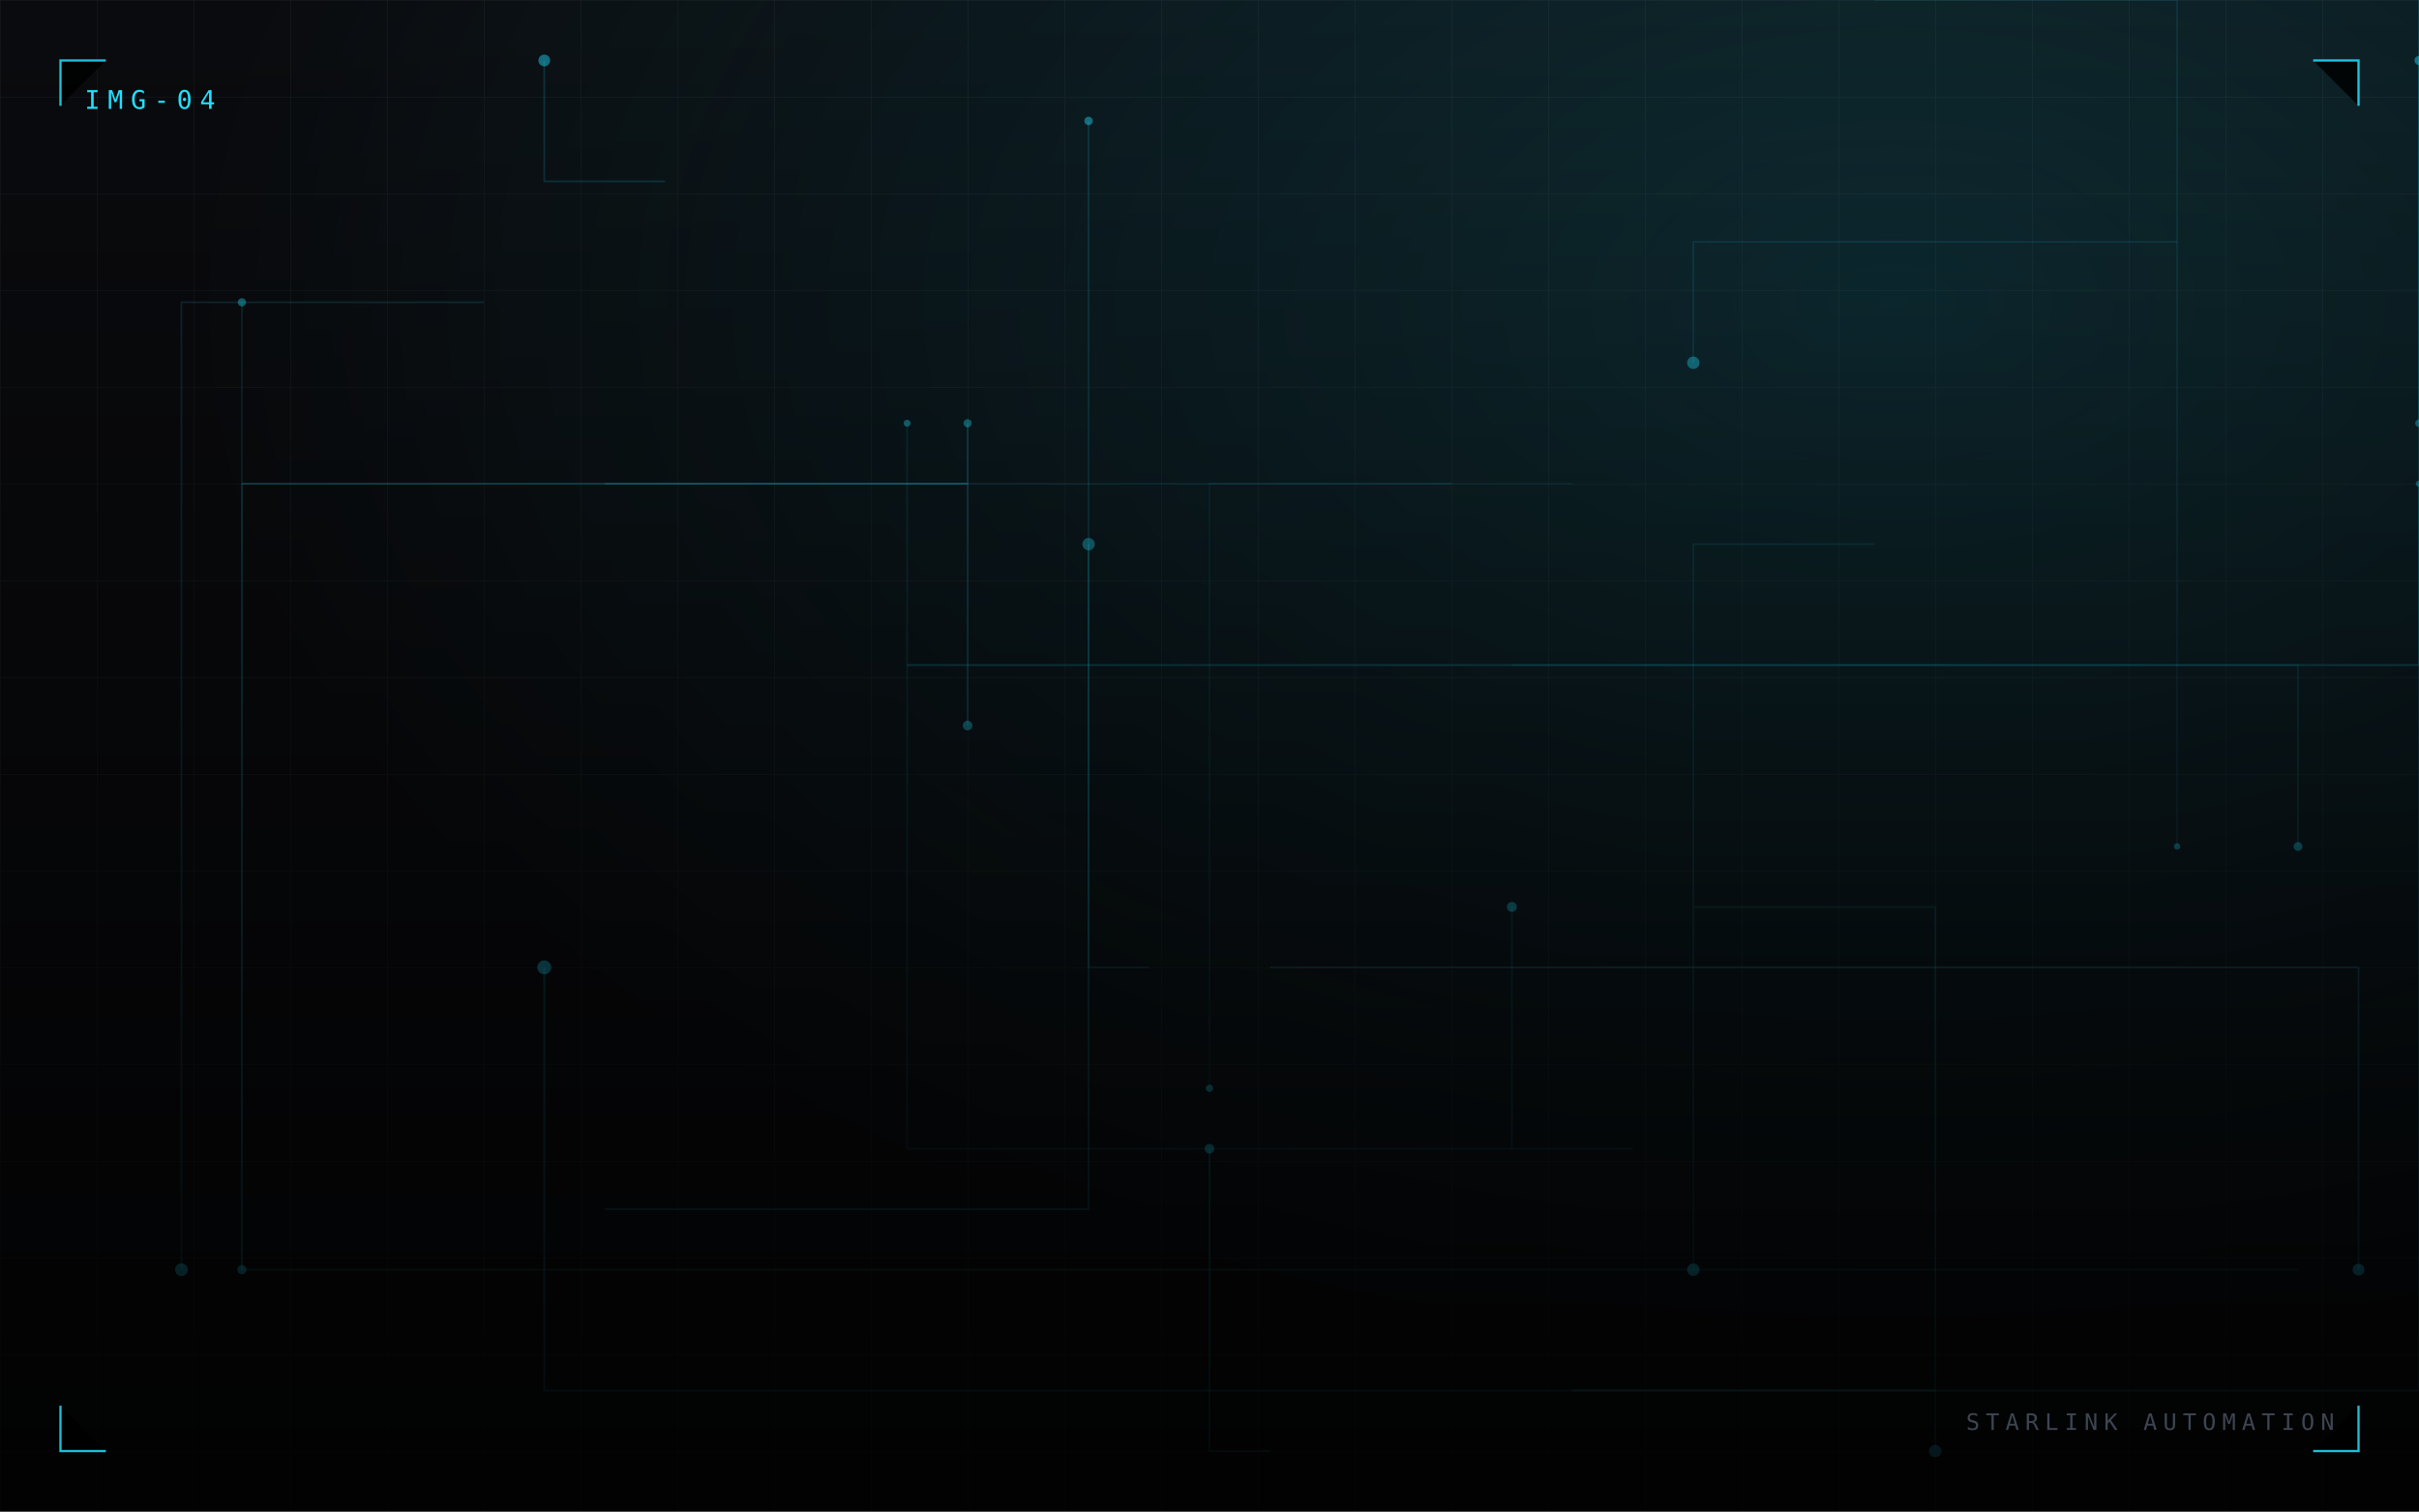
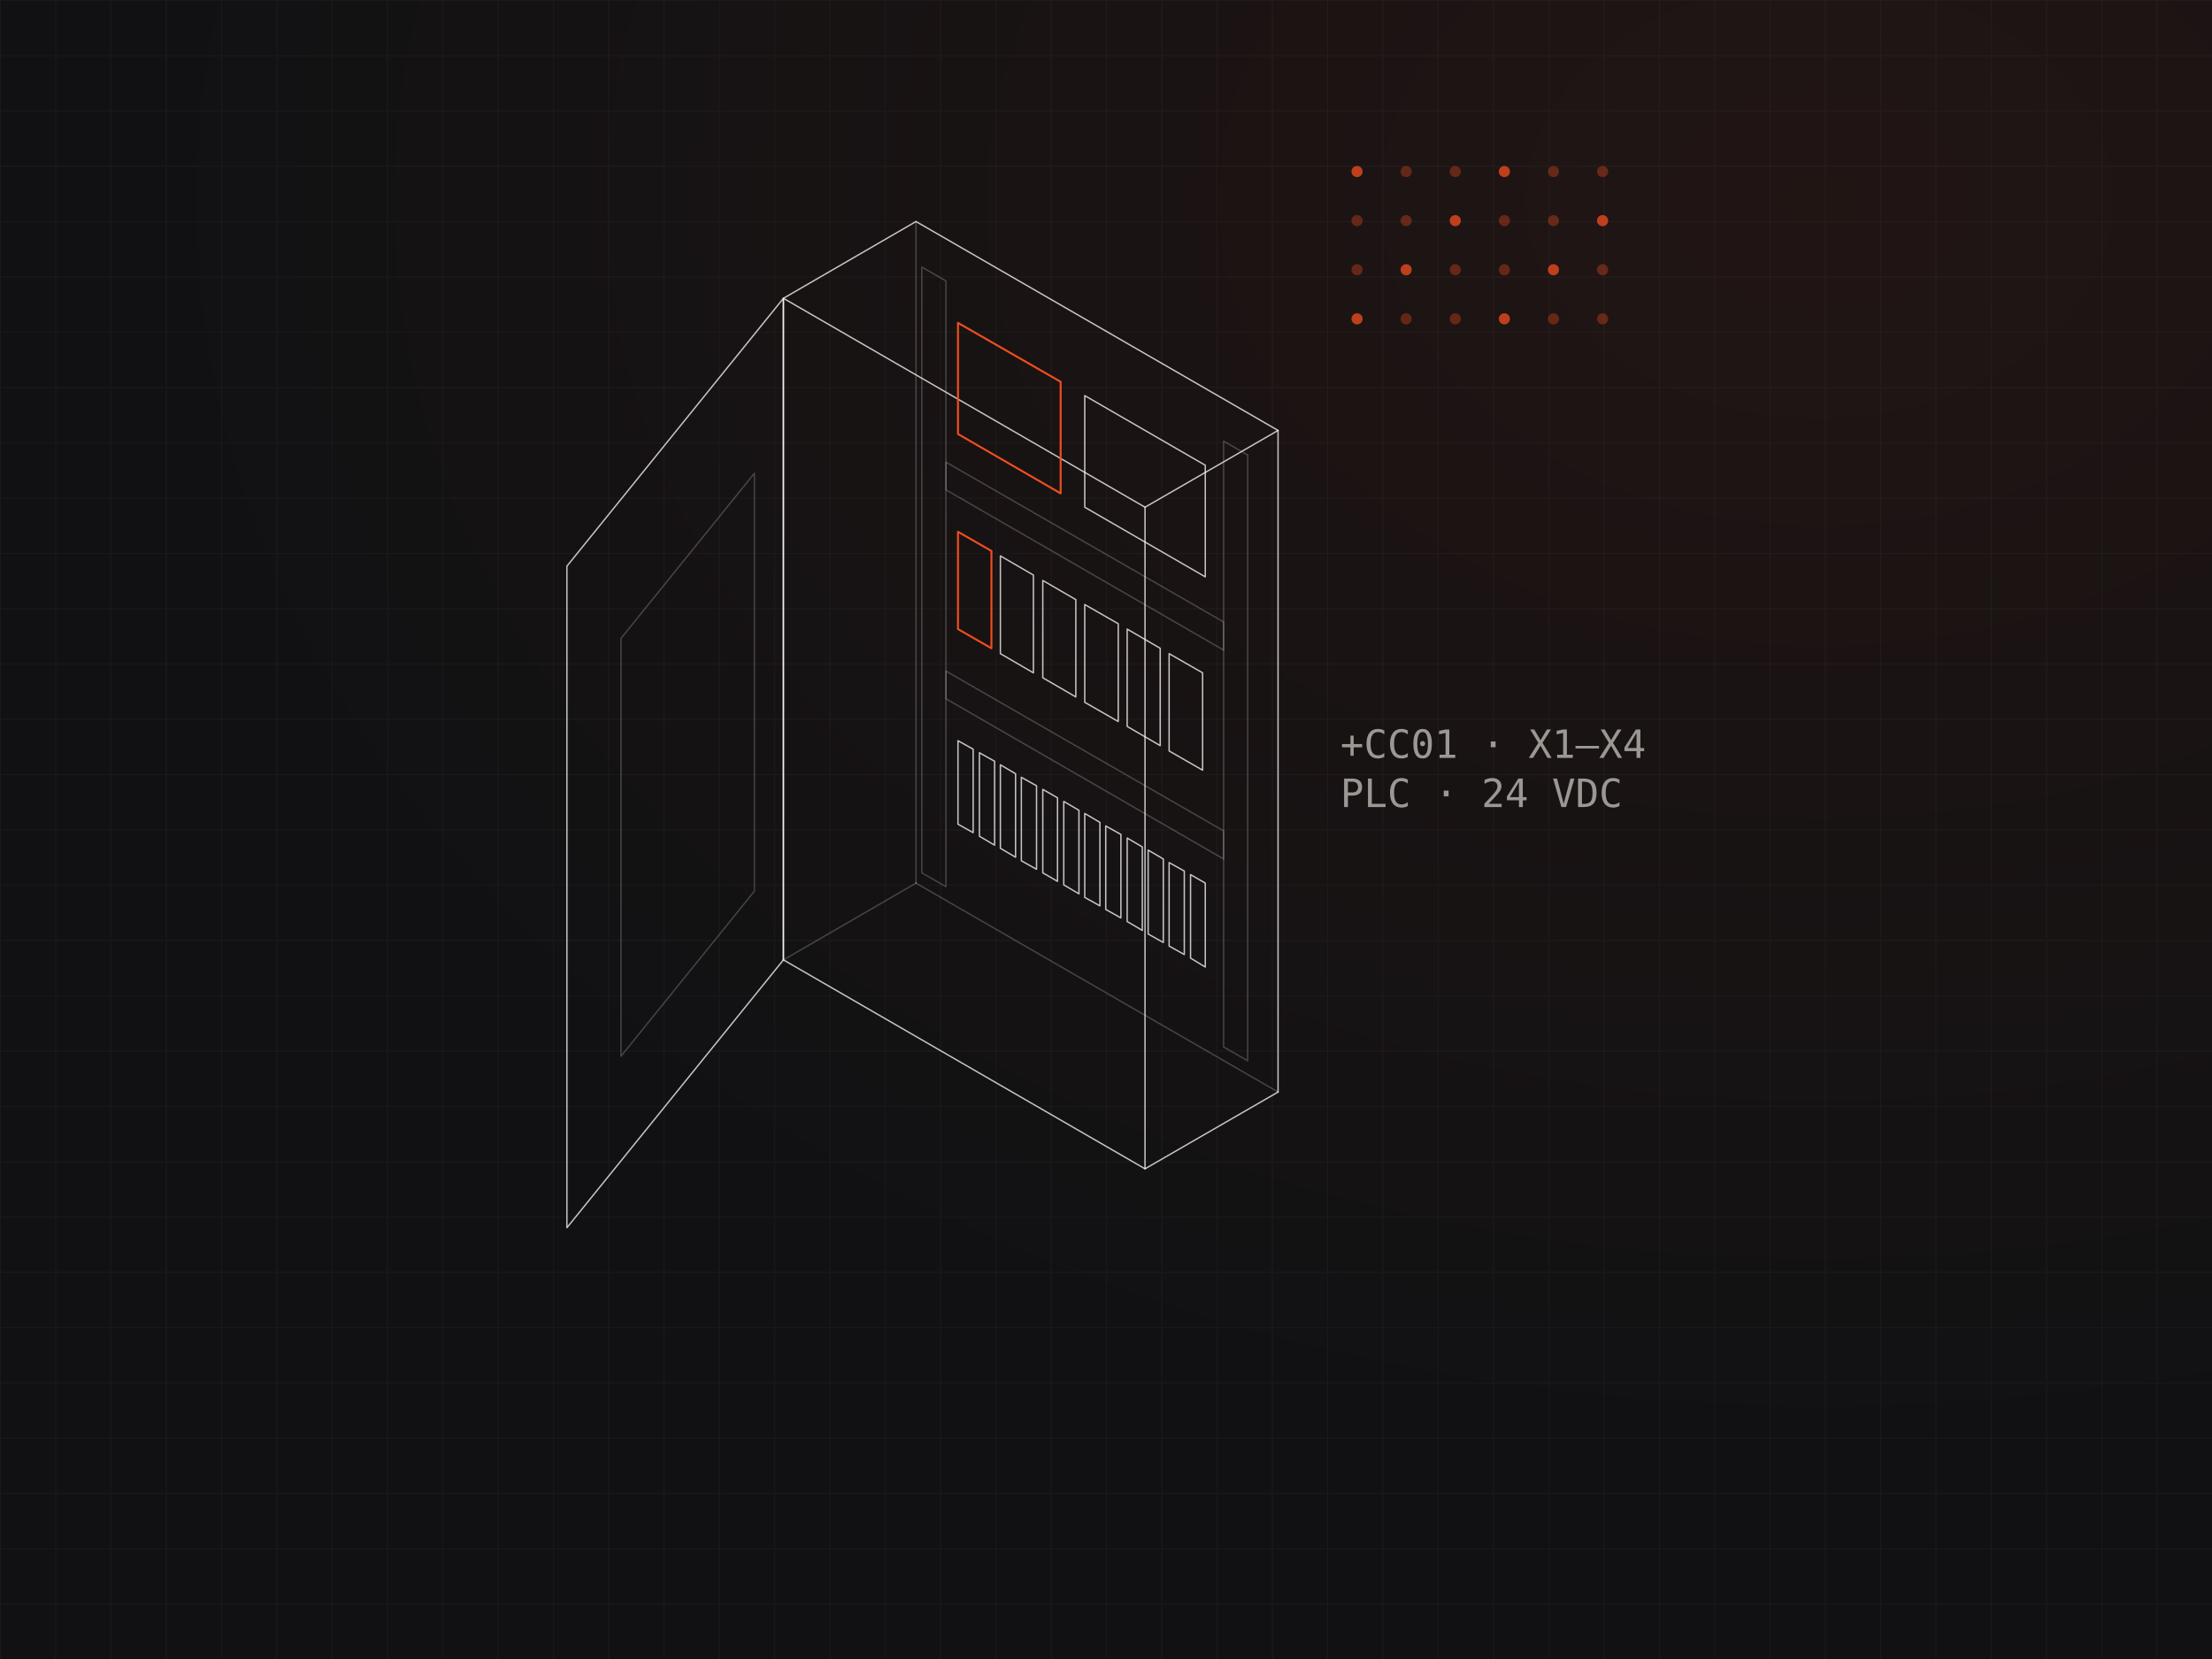
- <svg xmlns="http://www.w3.org/2000/svg" width="1600" height="1000" viewBox="0 0 1600 1000" role="img" aria-label="控制柜内部接线">
+ <svg xmlns="http://www.w3.org/2000/svg" width="1600" height="1200" viewBox="0 0 1600 1200" role="img" aria-label="控制柜内部接线">
  <defs>
-     <pattern id="g" width="64" height="64" patternUnits="userSpaceOnUse">
-       <path d="M64 0H0V64" fill="none" stroke="rgba(255,255,255,0.05)" stroke-width="1" />
+     <pattern id="g" width="40" height="40" patternUnits="userSpaceOnUse">
+       <path d="M40 0H0V40" fill="none" stroke="rgba(247,246,243,0.045)" stroke-width="1" />
    </pattern>
-     <linearGradient id="v" x1="0" y1="0" x2="0" y2="1">
-       <stop offset="0%" stop-color="#000000" stop-opacity="0" />
-       <stop offset="100%" stop-color="#000000" stop-opacity="0.82" />
-     </linearGradient>
-     <radialGradient id="glow" cx="0.78" cy="0.2" r="0.7">
-       <stop offset="0%" stop-color="#22e0ff" stop-opacity="0.16" />
-       <stop offset="100%" stop-color="#22e0ff" stop-opacity="0" />
+     <radialGradient id="glow" cx="0.82" cy="0.12" r="0.75">
+       <stop offset="0" stop-color="#f24e1e" stop-opacity="0.07" />
+       <stop offset="1" stop-color="#f24e1e" stop-opacity="0" />
    </radialGradient>
  </defs>
-   <rect width="1600" height="1000" fill="#0a0b0e" />
-   <rect width="1600" height="1000" fill="url(#g)" />
-   <rect width="1600" height="1000" fill="url(#glow)" />
-   <path d="M1240 360 H1120 V840" fill="none" stroke="rgba(34,224,255,0.12)" stroke-width="1.2" />
-   <circle cx="1120" cy="840" r="4.1" fill="rgba(34,224,255,0.45)" />
-   <path d="M1240 0 H1440 V560" fill="none" stroke="rgba(34,224,255,0.09)" stroke-width="1.2" />
-   <circle cx="1440" cy="560" r="2.1" fill="rgba(34,224,255,0.45)" />
-   <path d="M1600 0 H1600 V280" fill="none" stroke="rgba(34,224,255,0.21)" stroke-width="1.2" />
-   <circle cx="1600" cy="280" r="2.5" fill="rgba(34,224,255,0.45)" />
-   <path d="M1000 440 H1520 V560" fill="none" stroke="rgba(34,224,255,0.13)" stroke-width="1.2" />
-   <circle cx="1520" cy="560" r="2.9" fill="rgba(34,224,255,0.45)" />
-   <path d="M1520 840 H160 V200" fill="none" stroke="rgba(34,224,255,0.13)" stroke-width="1.2" />
-   <circle cx="160" cy="200" r="2.7" fill="rgba(34,224,255,0.45)" />
-   <path d="M840 960 H800 V760" fill="none" stroke="rgba(34,224,255,0.19)" stroke-width="1.2" />
-   <circle cx="800" cy="760" r="3.2" fill="rgba(34,224,255,0.45)" />
-   <path d="M760 640 H720 V80" fill="none" stroke="rgba(34,224,255,0.15)" stroke-width="1.2" />
-   <circle cx="720" cy="80" r="2.8" fill="rgba(34,224,255,0.45)" />
-   <path d="M1000 760 H1000 V600" fill="none" stroke="rgba(34,224,255,0.12)" stroke-width="1.2" />
-   <circle cx="1000" cy="600" r="3.3" fill="rgba(34,224,255,0.45)" />
-   <path d="M1040 920 H1600 V40" fill="none" stroke="rgba(34,224,255,0.21)" stroke-width="1.2" />
-   <circle cx="1600" cy="40" r="3.0" fill="rgba(34,224,255,0.45)" />
-   <path d="M600 440 H1600 V320" fill="none" stroke="rgba(34,224,255,0.24)" stroke-width="1.2" />
-   <circle cx="1600" cy="320" r="2.1" fill="rgba(34,224,255,0.45)" />
-   <path d="M160 320 H640 V280" fill="none" stroke="rgba(34,224,255,0.22)" stroke-width="1.2" />
-   <circle cx="640" cy="280" r="2.7" fill="rgba(34,224,255,0.45)" />
-   <path d="M400 800 H720 V360" fill="none" stroke="rgba(34,224,255,0.19)" stroke-width="1.2" />
-   <circle cx="720" cy="360" r="4.1" fill="rgba(34,224,255,0.45)" />
-   <path d="M1120 600 H1280 V960" fill="none" stroke="rgba(34,224,255,0.13)" stroke-width="1.2" />
-   <circle cx="1280" cy="960" r="4.1" fill="rgba(34,224,255,0.45)" />
-   <path d="M1040 320 H800 V720" fill="none" stroke="rgba(34,224,255,0.08)" stroke-width="1.2" />
-   <circle cx="800" cy="720" r="2.4" fill="rgba(34,224,255,0.45)" />
-   <path d="M400 320 H640 V480" fill="none" stroke="rgba(34,224,255,0.20)" stroke-width="1.2" />
-   <circle cx="640" cy="480" r="3.2" fill="rgba(34,224,255,0.45)" />
-   <path d="M320 200 H120 V840" fill="none" stroke="rgba(34,224,255,0.15)" stroke-width="1.2" />
-   <circle cx="120" cy="840" r="4.2" fill="rgba(34,224,255,0.45)" />
-   <path d="M960 320 H160 V840" fill="none" stroke="rgba(34,224,255,0.11)" stroke-width="1.2" />
-   <circle cx="160" cy="840" r="3.0" fill="rgba(34,224,255,0.45)" />
-   <path d="M1080 760 H600 V280" fill="none" stroke="rgba(34,224,255,0.11)" stroke-width="1.2" />
-   <circle cx="600" cy="280" r="2.3" fill="rgba(34,224,255,0.45)" />
-   <path d="M440 120 H360 V40" fill="none" stroke="rgba(34,224,255,0.16)" stroke-width="1.2" />
-   <circle cx="360" cy="40" r="3.9" fill="rgba(34,224,255,0.45)" />
-   <path d="M1280 920 H360 V640" fill="none" stroke="rgba(34,224,255,0.20)" stroke-width="1.2" />
-   <circle cx="360" cy="640" r="4.6" fill="rgba(34,224,255,0.45)" />
-   <path d="M840 640 H1560 V840" fill="none" stroke="rgba(34,224,255,0.18)" stroke-width="1.2" />
-   <circle cx="1560" cy="840" r="3.9" fill="rgba(34,224,255,0.45)" />
-   <path d="M1440 160 H1120 V240" fill="none" stroke="rgba(34,224,255,0.12)" stroke-width="1.2" />
-   <circle cx="1120" cy="240" r="4.1" fill="rgba(34,224,255,0.45)" />
-   <rect width="1600" height="1000" fill="url(#v)" />
-   <g stroke="#22e0ff" stroke-width="1.5" opacity="0.85">
-     <path d="M40 70V40H70" />
-     <path d="M1530 40H1560V70" />
-     <path d="M40 930V960H70" />
-     <path d="M1530 960H1560V930" />
+   <rect width="1600" height="1200" fill="#111113" />
+   <rect width="1600" height="1200" fill="url(#g)" />
+   <rect width="1600" height="1200" fill="url(#glow)" />
+   <g transform="translate(12.9 27.2) scale(3.229)">
+     <g fill="none" stroke-linecap="round" stroke-linejoin="round">
+       <g stroke="#f7f6f3" stroke-opacity="0.22" stroke-width="1">
+         <path d="M201.2 189.4 L282.3 236.2" vector-effect="non-scaling-stroke" />
+         <path d="M201.2 189.4 L171.5 206.6" vector-effect="non-scaling-stroke" />
+         <path d="M201.2 189.4 L201.2 41.2" vector-effect="non-scaling-stroke" />
+         <path d="M202.5 187.1 L207.9 190.2 L207.9 54.5 L202.5 51.4 Z" vector-effect="non-scaling-stroke" />
+         <path d="M270.1 226.1 L275.5 229.2 L275.5 93.5 L270.1 90.4 Z" vector-effect="non-scaling-stroke" />
+         <path d="M207.9 148.1 L270.1 184 L270.1 177.7 L207.9 141.9 Z" vector-effect="non-scaling-stroke" />
+         <path d="M207.9 101.3 L270.1 137.2 L270.1 130.9 L207.9 95.1 Z" vector-effect="non-scaling-stroke" />
+         <path d="M165 191.2 L135.1 228.2 L135.1 134.6 L165 97.6 Z" vector-effect="non-scaling-stroke" />
+       </g>
+       <g stroke="#f7f6f3" stroke-opacity="0.78" stroke-width="1">
+         <path d="M282.3 236.2 L252.5 253.4 L171.5 206.6" vector-effect="non-scaling-stroke" />
+         <path d="M201.2 41.2 L282.3 88 L252.5 105.2 L171.5 58.4 Z" vector-effect="non-scaling-stroke" />
+         <path d="M282.3 236.2 L282.3 88" vector-effect="non-scaling-stroke" />
+         <path d="M252.5 253.4 L252.5 105.2" vector-effect="non-scaling-stroke" />
+         <path d="M171.5 206.6 L171.5 58.4" vector-effect="non-scaling-stroke" />
+         <path d="M210.6 176.2 L214 178.1 L214 159.4 L210.6 157.5 Z" vector-effect="non-scaling-stroke" />
+         <path d="M215.4 178.9 L218.8 180.9 L218.8 162.1 L215.4 160.2 Z" vector-effect="non-scaling-stroke" />
+         <path d="M220.1 181.6 L223.5 183.6 L223.5 164.9 L220.1 162.9 Z" vector-effect="non-scaling-stroke" />
+         <path d="M224.8 184.4 L228.2 186.3 L228.2 167.6 L224.8 165.7 Z" vector-effect="non-scaling-stroke" />
+         <path d="M229.6 187.1 L232.9 189 L232.9 170.3 L229.6 168.4 Z" vector-effect="non-scaling-stroke" />
+         <path d="M234.3 189.8 L237.7 191.8 L237.7 173.1 L234.3 171.1 Z" vector-effect="non-scaling-stroke" />
+         <path d="M239 192.6 L242.4 194.5 L242.4 175.8 L239 173.8 Z" vector-effect="non-scaling-stroke" />
+         <path d="M243.7 195.3 L247.1 197.2 L247.1 178.5 L243.7 176.6 Z" vector-effect="non-scaling-stroke" />
+         <path d="M248.5 198 L251.9 200 L251.9 181.3 L248.5 179.3 Z" vector-effect="non-scaling-stroke" />
+         <path d="M253.2 200.8 L256.6 202.7 L256.6 184 L253.2 182 Z" vector-effect="non-scaling-stroke" />
+         <path d="M257.9 203.5 L261.3 205.4 L261.3 186.7 L257.9 184.8 Z" vector-effect="non-scaling-stroke" />
+         <path d="M262.7 206.2 L266 208.2 L266 189.4 L262.7 187.5 Z" vector-effect="non-scaling-stroke" />
+         <path d="M220.1 138 L227.5 142.3 L227.5 120.4 L220.1 116.1 Z" vector-effect="non-scaling-stroke" />
+         <path d="M229.6 143.4 L237 147.7 L237 125.9 L229.6 121.6 Z" vector-effect="non-scaling-stroke" />
+         <path d="M239 148.9 L246.5 153.2 L246.5 131.3 L239 127 Z" vector-effect="non-scaling-stroke" />
+         <path d="M248.5 154.3 L255.9 158.6 L255.9 136.8 L248.5 132.5 Z" vector-effect="non-scaling-stroke" />
+         <path d="M257.9 159.8 L265.4 164.1 L265.4 142.3 L257.9 138 Z" vector-effect="non-scaling-stroke" />
+         <path d="M239 105.2 L266 120.8 L266 95.8 L239 80.2 Z" vector-effect="non-scaling-stroke" />
+         <path d="M171.5 206.6 L123 266.6 L123 118.4 L171.5 58.4 Z" vector-effect="non-scaling-stroke" />
+       </g>
+       <g stroke="#f24e1e" stroke-opacity="1" stroke-width="1.4">
+         <path d="M210.6 132.5 L218.1 136.8 L218.1 115 L210.6 110.7 Z" vector-effect="non-scaling-stroke" />
+         <path d="M210.6 88.8 L233.6 102.1 L233.6 77.1 L210.6 63.9 Z" vector-effect="non-scaling-stroke" />
+       </g>
+     </g>
+     <circle cx="300" cy="30" r="1.25" fill="#f24e1e" fill-opacity="0.75" />
+     <circle cx="311" cy="30" r="1.25" fill="#f24e1e" fill-opacity="0.34" />
+     <circle cx="322" cy="30" r="1.25" fill="#f24e1e" fill-opacity="0.34" />
+     <circle cx="333" cy="30" r="1.25" fill="#f24e1e" fill-opacity="0.75" />
+     <circle cx="344" cy="30" r="1.25" fill="#f24e1e" fill-opacity="0.34" />
+     <circle cx="355" cy="30" r="1.25" fill="#f24e1e" fill-opacity="0.34" />
+     <circle cx="300" cy="41" r="1.25" fill="#f24e1e" fill-opacity="0.34" />
+     <circle cx="311" cy="41" r="1.25" fill="#f24e1e" fill-opacity="0.34" />
+     <circle cx="322" cy="41" r="1.25" fill="#f24e1e" fill-opacity="0.75" />
+     <circle cx="333" cy="41" r="1.25" fill="#f24e1e" fill-opacity="0.34" />
+     <circle cx="344" cy="41" r="1.25" fill="#f24e1e" fill-opacity="0.34" />
+     <circle cx="355" cy="41" r="1.25" fill="#f24e1e" fill-opacity="0.75" />
+     <circle cx="300" cy="52" r="1.25" fill="#f24e1e" fill-opacity="0.34" />
+     <circle cx="311" cy="52" r="1.25" fill="#f24e1e" fill-opacity="0.75" />
+     <circle cx="322" cy="52" r="1.25" fill="#f24e1e" fill-opacity="0.34" />
+     <circle cx="333" cy="52" r="1.25" fill="#f24e1e" fill-opacity="0.34" />
+     <circle cx="344" cy="52" r="1.25" fill="#f24e1e" fill-opacity="0.75" />
+     <circle cx="355" cy="52" r="1.25" fill="#f24e1e" fill-opacity="0.34" />
+     <circle cx="300" cy="63" r="1.25" fill="#f24e1e" fill-opacity="0.75" />
+     <circle cx="311" cy="63" r="1.25" fill="#f24e1e" fill-opacity="0.34" />
+     <circle cx="322" cy="63" r="1.25" fill="#f24e1e" fill-opacity="0.34" />
+     <circle cx="333" cy="63" r="1.25" fill="#f24e1e" fill-opacity="0.75" />
+     <circle cx="344" cy="63" r="1.25" fill="#f24e1e" fill-opacity="0.34" />
+     <circle cx="355" cy="63" r="1.25" fill="#f24e1e" fill-opacity="0.34" />
+     <text x="296.252" y="161.36" font-size="8.75" font-family="ui-monospace,SFMono-Regular,Menlo,Consolas,monospace" fill="#9a9893">+CC01 · X1–X4</text>
+     <text x="296.252" y="172.36" font-size="8.75" font-family="ui-monospace,SFMono-Regular,Menlo,Consolas,monospace" fill="#9a9893">PLC · 24 VDC</text>
  </g>
-   <text x="56" y="72" font-family="ui-monospace,SFMono-Regular,Menlo,monospace" font-size="17" letter-spacing="5" fill="#22e0ff">IMG-04</text>
-   <text x="1544" y="946" text-anchor="end" font-family="ui-monospace,SFMono-Regular,Menlo,monospace" font-size="15" letter-spacing="4" fill="#3d4552">STARLINK AUTOMATION</text>
</svg>
